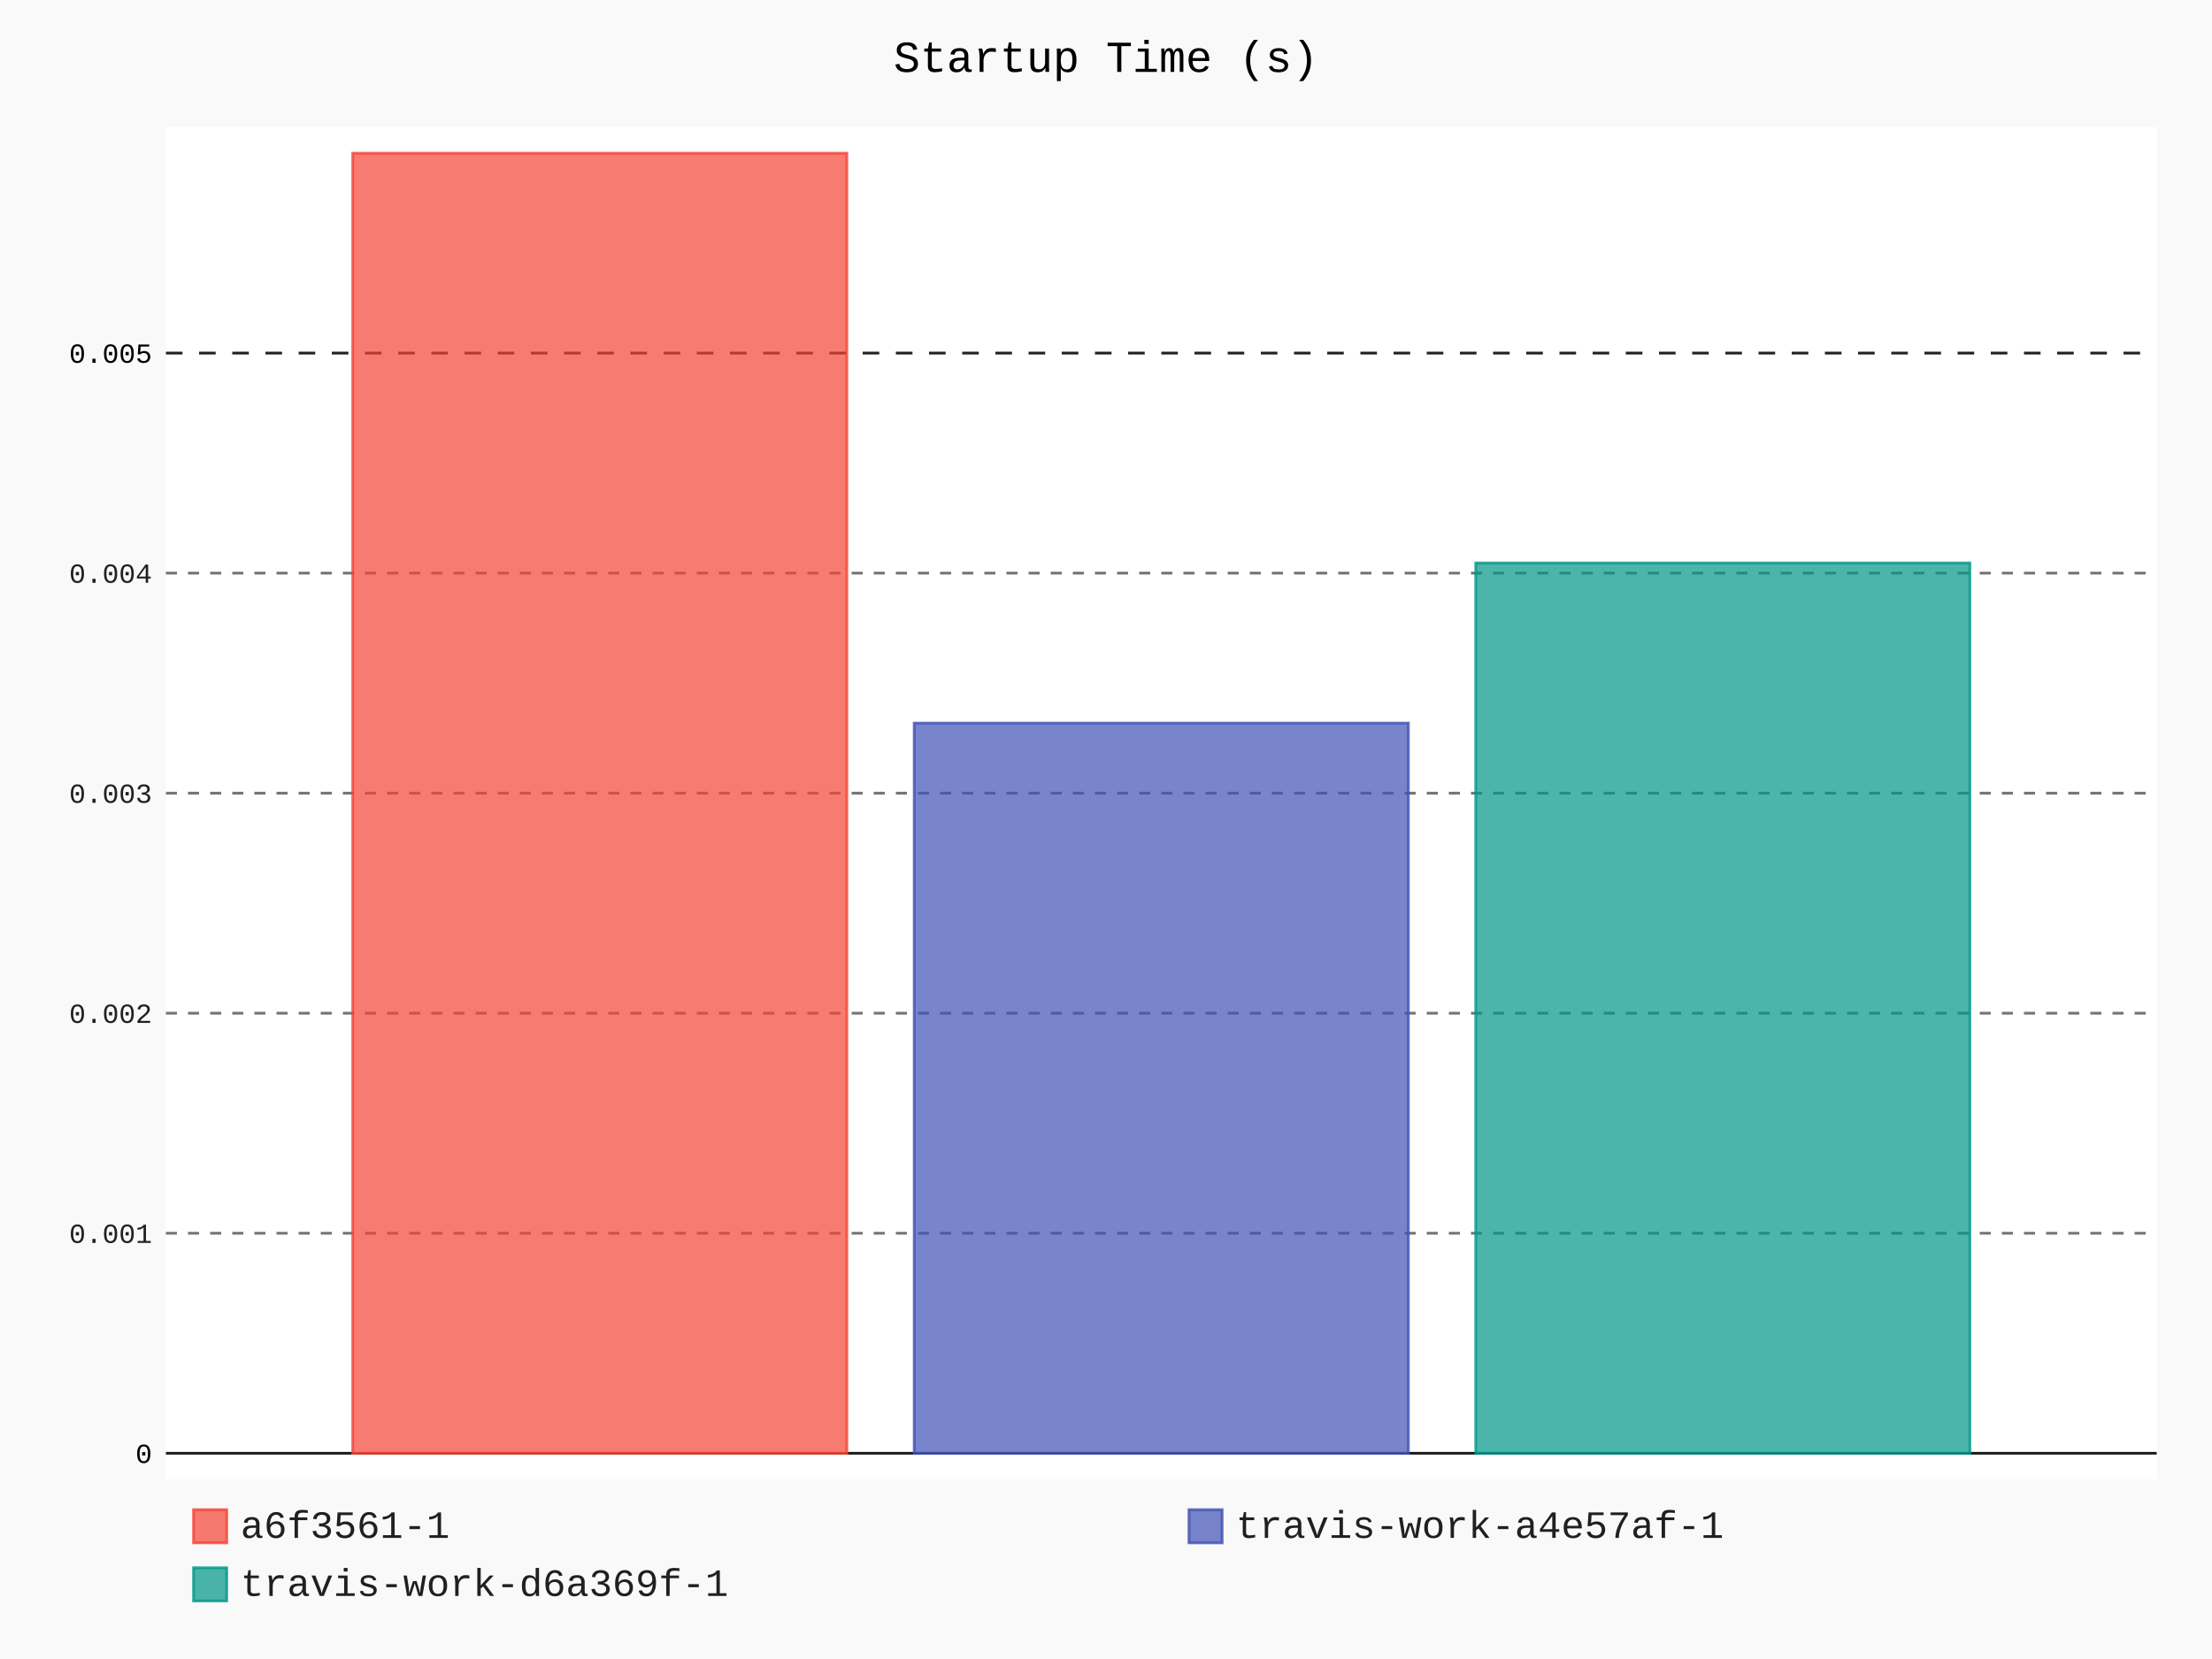
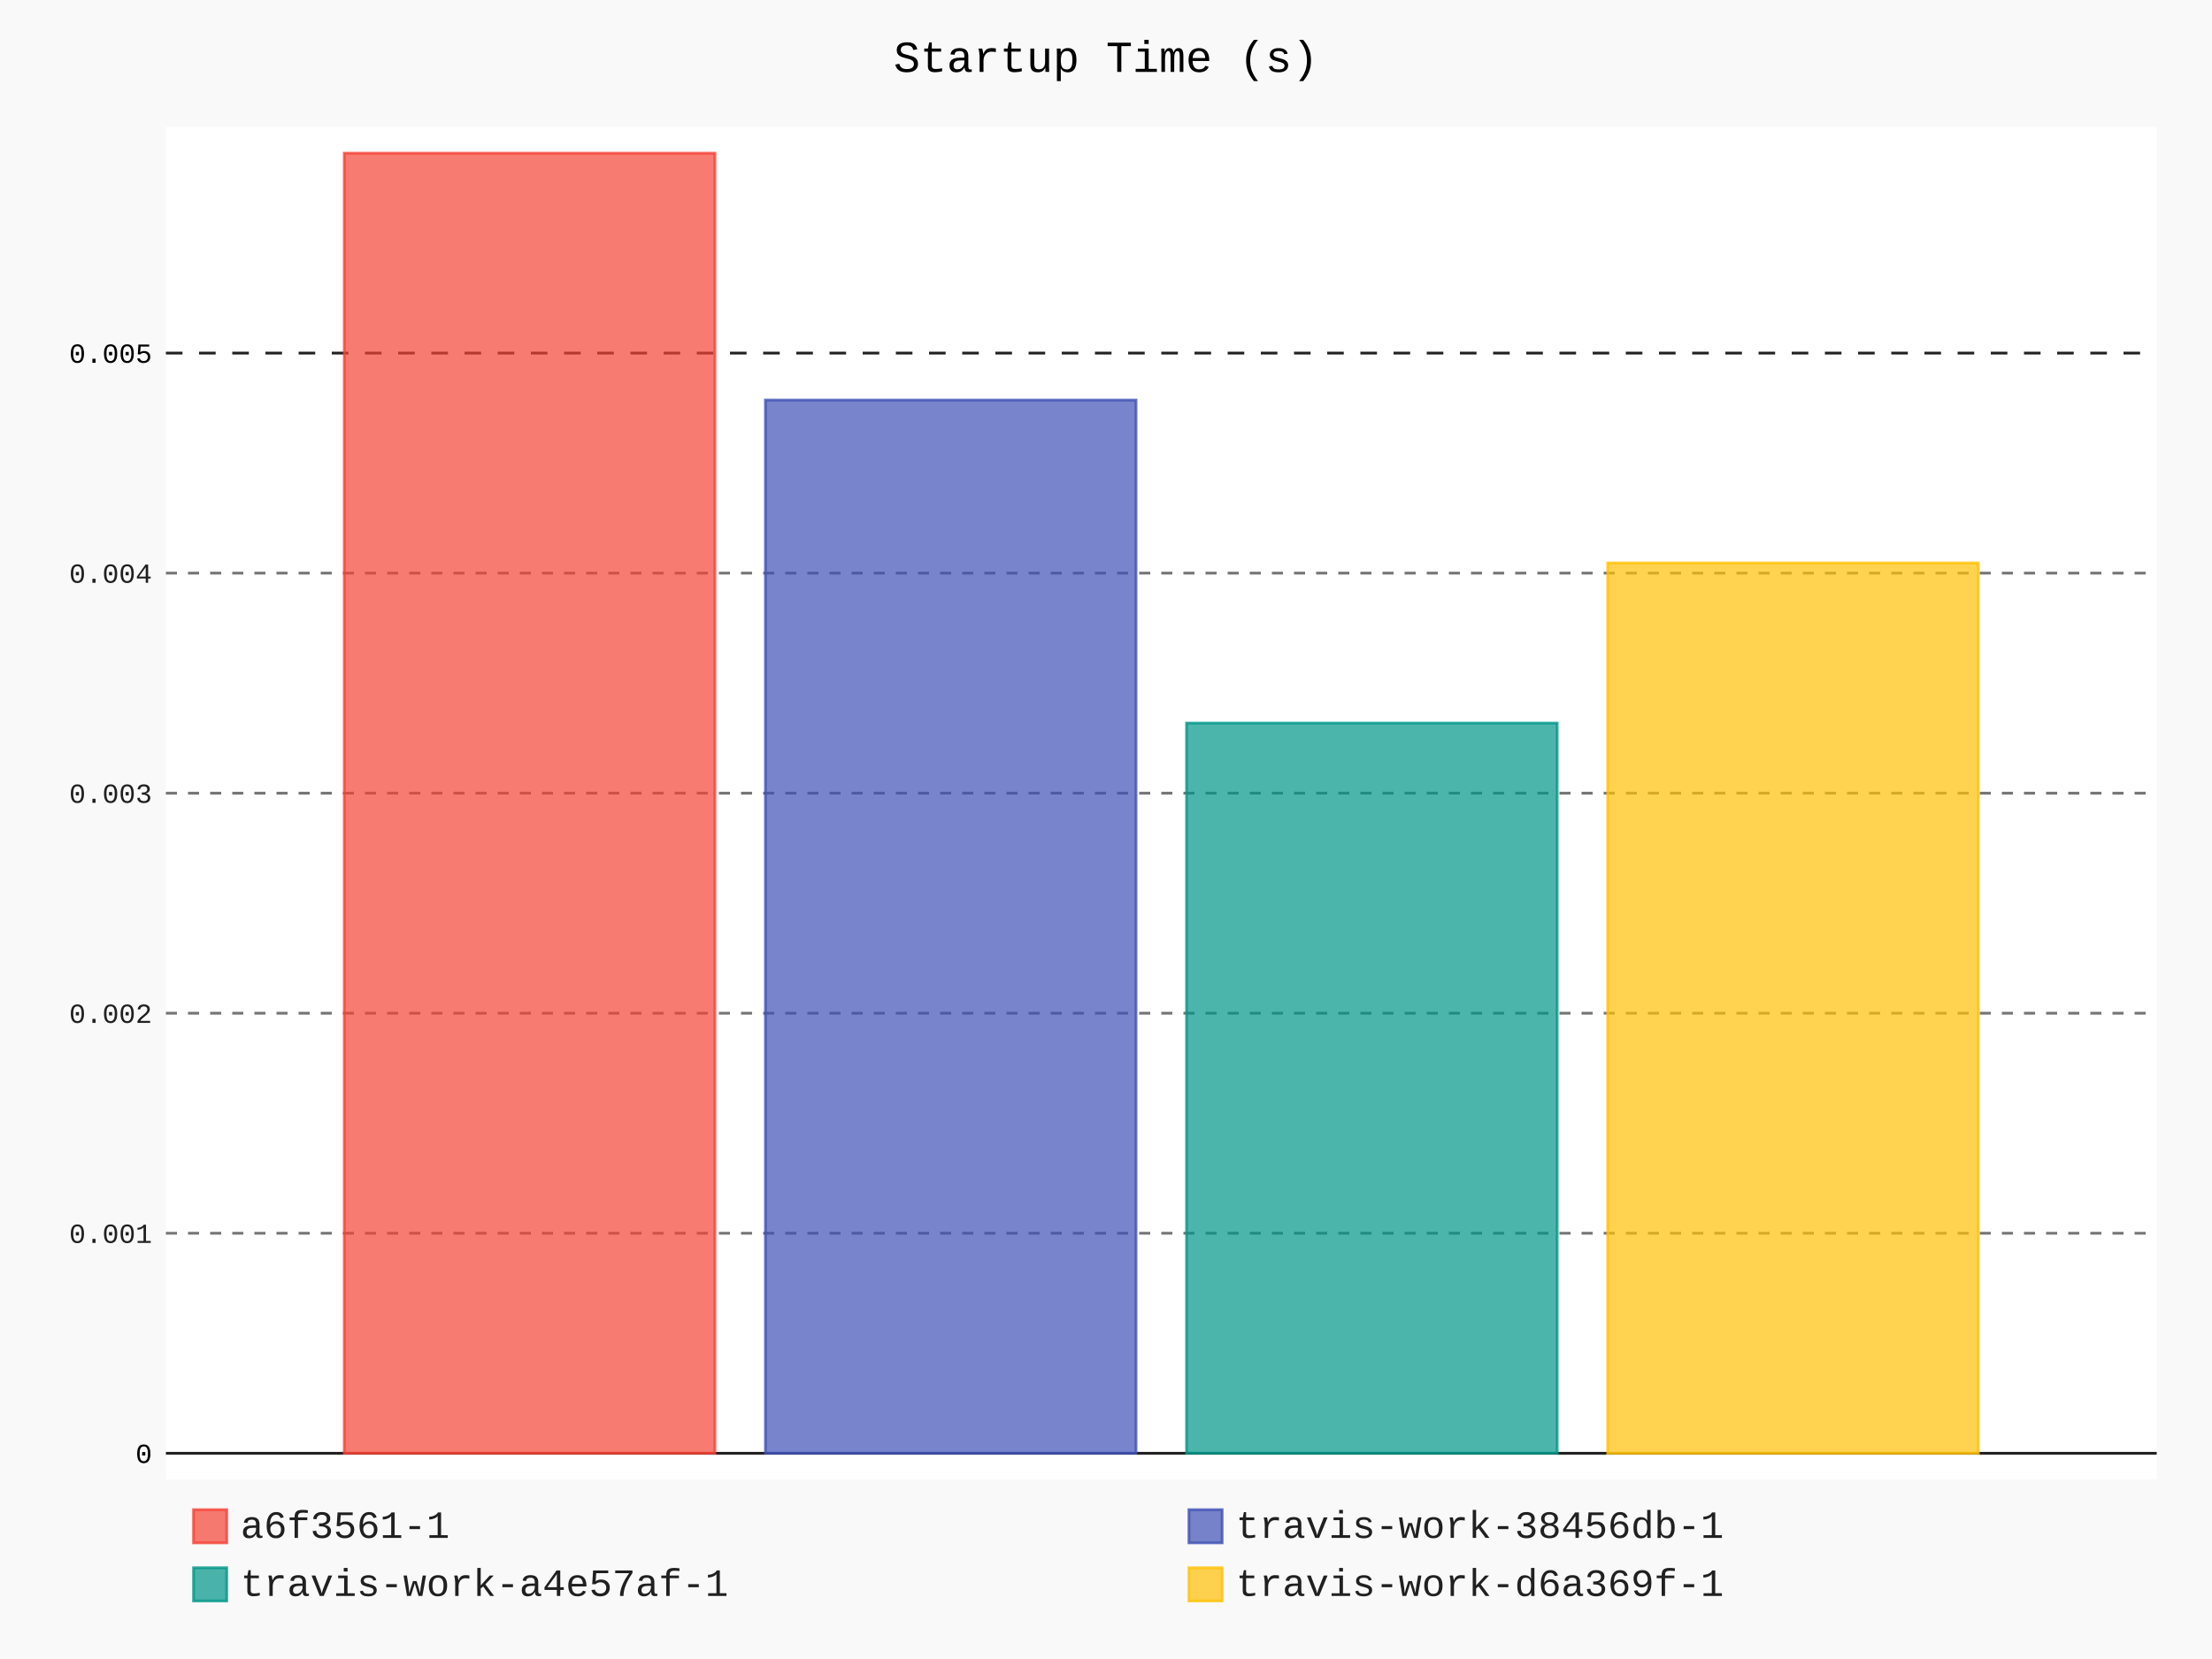
- <svg xmlns="http://www.w3.org/2000/svg" id="chart-0e824ce5-77ce-4c09-89ec-1e3a5fb5d874" class="pygal-chart" viewBox="0 0 800 600">
+ <svg xmlns="http://www.w3.org/2000/svg" id="chart-53f502a8-555d-41e3-94e4-1ca35ced50d1" class="pygal-chart" viewBox="0 0 800 600">
  <defs>
-     <style type="text/css">#chart-0e824ce5-77ce-4c09-89ec-1e3a5fb5d874{-webkit-user-select:none;-webkit-font-smoothing:antialiased;font-family:Consolas,"Liberation Mono",Menlo,Courier,monospace}#chart-0e824ce5-77ce-4c09-89ec-1e3a5fb5d874 .title{font-family:Consolas,"Liberation Mono",Menlo,Courier,monospace;font-size:16px}#chart-0e824ce5-77ce-4c09-89ec-1e3a5fb5d874 .legends .legend text{font-family:Consolas,"Liberation Mono",Menlo,Courier,monospace;font-size:14px}#chart-0e824ce5-77ce-4c09-89ec-1e3a5fb5d874 .axis text{font-family:Consolas,"Liberation Mono",Menlo,Courier,monospace;font-size:10px}#chart-0e824ce5-77ce-4c09-89ec-1e3a5fb5d874 .axis text.major{font-family:Consolas,"Liberation Mono",Menlo,Courier,monospace;font-size:10px}#chart-0e824ce5-77ce-4c09-89ec-1e3a5fb5d874 .text-overlay text.value{font-family:Consolas,"Liberation Mono",Menlo,Courier,monospace;font-size:16px}#chart-0e824ce5-77ce-4c09-89ec-1e3a5fb5d874 .text-overlay text.label{font-family:Consolas,"Liberation Mono",Menlo,Courier,monospace;font-size:10px}#chart-0e824ce5-77ce-4c09-89ec-1e3a5fb5d874 .tooltip{font-family:Consolas,"Liberation Mono",Menlo,Courier,monospace;font-size:14px}#chart-0e824ce5-77ce-4c09-89ec-1e3a5fb5d874 text.no_data{font-family:Consolas,"Liberation Mono",Menlo,Courier,monospace;font-size:64px}
- #chart-0e824ce5-77ce-4c09-89ec-1e3a5fb5d874{background-color:rgba(249,249,249,1)}#chart-0e824ce5-77ce-4c09-89ec-1e3a5fb5d874 path,#chart-0e824ce5-77ce-4c09-89ec-1e3a5fb5d874 line,#chart-0e824ce5-77ce-4c09-89ec-1e3a5fb5d874 rect,#chart-0e824ce5-77ce-4c09-89ec-1e3a5fb5d874 circle{-webkit-transition:150ms;-moz-transition:150ms;transition:150ms}#chart-0e824ce5-77ce-4c09-89ec-1e3a5fb5d874 .graph &gt; .background{fill:rgba(249,249,249,1)}#chart-0e824ce5-77ce-4c09-89ec-1e3a5fb5d874 .plot &gt; .background{fill:rgba(255,255,255,1)}#chart-0e824ce5-77ce-4c09-89ec-1e3a5fb5d874 .graph{fill:rgba(0,0,0,.87)}#chart-0e824ce5-77ce-4c09-89ec-1e3a5fb5d874 text.no_data{fill:rgba(0,0,0,1)}#chart-0e824ce5-77ce-4c09-89ec-1e3a5fb5d874 .title{fill:rgba(0,0,0,1)}#chart-0e824ce5-77ce-4c09-89ec-1e3a5fb5d874 .legends .legend text{fill:rgba(0,0,0,.87)}#chart-0e824ce5-77ce-4c09-89ec-1e3a5fb5d874 .legends .legend:hover text{fill:rgba(0,0,0,1)}#chart-0e824ce5-77ce-4c09-89ec-1e3a5fb5d874 .axis .line{stroke:rgba(0,0,0,1)}#chart-0e824ce5-77ce-4c09-89ec-1e3a5fb5d874 .axis .guide.line{stroke:rgba(0,0,0,.54)}#chart-0e824ce5-77ce-4c09-89ec-1e3a5fb5d874 .axis .major.line{stroke:rgba(0,0,0,.87)}#chart-0e824ce5-77ce-4c09-89ec-1e3a5fb5d874 .axis text.major{fill:rgba(0,0,0,1)}#chart-0e824ce5-77ce-4c09-89ec-1e3a5fb5d874 .axis.y .guides:hover .guide.line,#chart-0e824ce5-77ce-4c09-89ec-1e3a5fb5d874 .line-graph .axis.x .guides:hover .guide.line,#chart-0e824ce5-77ce-4c09-89ec-1e3a5fb5d874 .stackedline-graph .axis.x .guides:hover .guide.line,#chart-0e824ce5-77ce-4c09-89ec-1e3a5fb5d874 .xy-graph .axis.x .guides:hover .guide.line{stroke:rgba(0,0,0,1)}#chart-0e824ce5-77ce-4c09-89ec-1e3a5fb5d874 .axis .guides:hover text{fill:rgba(0,0,0,1)}#chart-0e824ce5-77ce-4c09-89ec-1e3a5fb5d874 .reactive{fill-opacity:.7;stroke-opacity:.8}#chart-0e824ce5-77ce-4c09-89ec-1e3a5fb5d874 .ci{stroke:rgba(0,0,0,.87)}#chart-0e824ce5-77ce-4c09-89ec-1e3a5fb5d874 .reactive.active,#chart-0e824ce5-77ce-4c09-89ec-1e3a5fb5d874 .active .reactive{fill-opacity:.8;stroke-opacity:.9;stroke-width:4}#chart-0e824ce5-77ce-4c09-89ec-1e3a5fb5d874 .ci .reactive.active{stroke-width:1.5}#chart-0e824ce5-77ce-4c09-89ec-1e3a5fb5d874 .series text{fill:rgba(0,0,0,1)}#chart-0e824ce5-77ce-4c09-89ec-1e3a5fb5d874 .tooltip rect{fill:rgba(255,255,255,1);stroke:rgba(0,0,0,1);-webkit-transition:opacity 150ms;-moz-transition:opacity 150ms;transition:opacity 150ms}#chart-0e824ce5-77ce-4c09-89ec-1e3a5fb5d874 .tooltip .label{fill:rgba(0,0,0,.87)}#chart-0e824ce5-77ce-4c09-89ec-1e3a5fb5d874 .tooltip .label{fill:rgba(0,0,0,.87)}#chart-0e824ce5-77ce-4c09-89ec-1e3a5fb5d874 .tooltip .legend{font-size:.8em;fill:rgba(0,0,0,.54)}#chart-0e824ce5-77ce-4c09-89ec-1e3a5fb5d874 .tooltip .x_label{font-size:.6em;fill:rgba(0,0,0,1)}#chart-0e824ce5-77ce-4c09-89ec-1e3a5fb5d874 .tooltip .xlink{font-size:.5em;text-decoration:underline}#chart-0e824ce5-77ce-4c09-89ec-1e3a5fb5d874 .tooltip .value{font-size:1.5em}#chart-0e824ce5-77ce-4c09-89ec-1e3a5fb5d874 .bound{font-size:.5em}#chart-0e824ce5-77ce-4c09-89ec-1e3a5fb5d874 .max-value{font-size:.75em;fill:rgba(0,0,0,.54)}#chart-0e824ce5-77ce-4c09-89ec-1e3a5fb5d874 .map-element{fill:rgba(255,255,255,1);stroke:rgba(0,0,0,.54) !important}#chart-0e824ce5-77ce-4c09-89ec-1e3a5fb5d874 .map-element .reactive{fill-opacity:inherit;stroke-opacity:inherit}#chart-0e824ce5-77ce-4c09-89ec-1e3a5fb5d874 .color-0,#chart-0e824ce5-77ce-4c09-89ec-1e3a5fb5d874 .color-0 a:visited{stroke:#F44336;fill:#F44336}#chart-0e824ce5-77ce-4c09-89ec-1e3a5fb5d874 .color-1,#chart-0e824ce5-77ce-4c09-89ec-1e3a5fb5d874 .color-1 a:visited{stroke:#3F51B5;fill:#3F51B5}#chart-0e824ce5-77ce-4c09-89ec-1e3a5fb5d874 .color-2,#chart-0e824ce5-77ce-4c09-89ec-1e3a5fb5d874 .color-2 a:visited{stroke:#009688;fill:#009688}#chart-0e824ce5-77ce-4c09-89ec-1e3a5fb5d874 .text-overlay .color-0 text{fill:black}#chart-0e824ce5-77ce-4c09-89ec-1e3a5fb5d874 .text-overlay .color-1 text{fill:black}#chart-0e824ce5-77ce-4c09-89ec-1e3a5fb5d874 .text-overlay .color-2 text{fill:black}
- #chart-0e824ce5-77ce-4c09-89ec-1e3a5fb5d874 text.no_data{text-anchor:middle}#chart-0e824ce5-77ce-4c09-89ec-1e3a5fb5d874 .guide.line{fill:none}#chart-0e824ce5-77ce-4c09-89ec-1e3a5fb5d874 .centered{text-anchor:middle}#chart-0e824ce5-77ce-4c09-89ec-1e3a5fb5d874 .title{text-anchor:middle}#chart-0e824ce5-77ce-4c09-89ec-1e3a5fb5d874 .legends .legend text{fill-opacity:1}#chart-0e824ce5-77ce-4c09-89ec-1e3a5fb5d874 .axis.x text{text-anchor:middle}#chart-0e824ce5-77ce-4c09-89ec-1e3a5fb5d874 .axis.x:not(.web) text[transform]{text-anchor:start}#chart-0e824ce5-77ce-4c09-89ec-1e3a5fb5d874 .axis.x:not(.web) text[transform].backwards{text-anchor:end}#chart-0e824ce5-77ce-4c09-89ec-1e3a5fb5d874 .axis.y text{text-anchor:end}#chart-0e824ce5-77ce-4c09-89ec-1e3a5fb5d874 .axis.y text[transform].backwards{text-anchor:start}#chart-0e824ce5-77ce-4c09-89ec-1e3a5fb5d874 .axis.y2 text{text-anchor:start}#chart-0e824ce5-77ce-4c09-89ec-1e3a5fb5d874 .axis.y2 text[transform].backwards{text-anchor:end}#chart-0e824ce5-77ce-4c09-89ec-1e3a5fb5d874 .axis .guide.line{stroke-dasharray:4,4}#chart-0e824ce5-77ce-4c09-89ec-1e3a5fb5d874 .axis .major.guide.line{stroke-dasharray:6,6}#chart-0e824ce5-77ce-4c09-89ec-1e3a5fb5d874 .horizontal .axis.y .guide.line,#chart-0e824ce5-77ce-4c09-89ec-1e3a5fb5d874 .horizontal .axis.y2 .guide.line,#chart-0e824ce5-77ce-4c09-89ec-1e3a5fb5d874 .vertical .axis.x .guide.line{opacity:0}#chart-0e824ce5-77ce-4c09-89ec-1e3a5fb5d874 .horizontal .axis.always_show .guide.line,#chart-0e824ce5-77ce-4c09-89ec-1e3a5fb5d874 .vertical .axis.always_show .guide.line{opacity:1 !important}#chart-0e824ce5-77ce-4c09-89ec-1e3a5fb5d874 .axis.y .guides:hover .guide.line,#chart-0e824ce5-77ce-4c09-89ec-1e3a5fb5d874 .axis.y2 .guides:hover .guide.line,#chart-0e824ce5-77ce-4c09-89ec-1e3a5fb5d874 .axis.x .guides:hover .guide.line{opacity:1}#chart-0e824ce5-77ce-4c09-89ec-1e3a5fb5d874 .axis .guides:hover text{opacity:1}#chart-0e824ce5-77ce-4c09-89ec-1e3a5fb5d874 .nofill{fill:none}#chart-0e824ce5-77ce-4c09-89ec-1e3a5fb5d874 .subtle-fill{fill-opacity:.2}#chart-0e824ce5-77ce-4c09-89ec-1e3a5fb5d874 .dot{stroke-width:1px;fill-opacity:1}#chart-0e824ce5-77ce-4c09-89ec-1e3a5fb5d874 .dot.active{stroke-width:5px}#chart-0e824ce5-77ce-4c09-89ec-1e3a5fb5d874 .dot.negative{fill:transparent}#chart-0e824ce5-77ce-4c09-89ec-1e3a5fb5d874 text,#chart-0e824ce5-77ce-4c09-89ec-1e3a5fb5d874 tspan{stroke:none !important}#chart-0e824ce5-77ce-4c09-89ec-1e3a5fb5d874 .series text.active{opacity:1}#chart-0e824ce5-77ce-4c09-89ec-1e3a5fb5d874 .tooltip rect{fill-opacity:.95;stroke-width:.5}#chart-0e824ce5-77ce-4c09-89ec-1e3a5fb5d874 .tooltip text{fill-opacity:1}#chart-0e824ce5-77ce-4c09-89ec-1e3a5fb5d874 .showable{visibility:hidden}#chart-0e824ce5-77ce-4c09-89ec-1e3a5fb5d874 .showable.shown{visibility:visible}#chart-0e824ce5-77ce-4c09-89ec-1e3a5fb5d874 .gauge-background{fill:rgba(229,229,229,1);stroke:none}#chart-0e824ce5-77ce-4c09-89ec-1e3a5fb5d874 .bg-lines{stroke:rgba(249,249,249,1);stroke-width:2px}</style>
+     <style type="text/css">#chart-53f502a8-555d-41e3-94e4-1ca35ced50d1{-webkit-user-select:none;-webkit-font-smoothing:antialiased;font-family:Consolas,"Liberation Mono",Menlo,Courier,monospace}#chart-53f502a8-555d-41e3-94e4-1ca35ced50d1 .title{font-family:Consolas,"Liberation Mono",Menlo,Courier,monospace;font-size:16px}#chart-53f502a8-555d-41e3-94e4-1ca35ced50d1 .legends .legend text{font-family:Consolas,"Liberation Mono",Menlo,Courier,monospace;font-size:14px}#chart-53f502a8-555d-41e3-94e4-1ca35ced50d1 .axis text{font-family:Consolas,"Liberation Mono",Menlo,Courier,monospace;font-size:10px}#chart-53f502a8-555d-41e3-94e4-1ca35ced50d1 .axis text.major{font-family:Consolas,"Liberation Mono",Menlo,Courier,monospace;font-size:10px}#chart-53f502a8-555d-41e3-94e4-1ca35ced50d1 .text-overlay text.value{font-family:Consolas,"Liberation Mono",Menlo,Courier,monospace;font-size:16px}#chart-53f502a8-555d-41e3-94e4-1ca35ced50d1 .text-overlay text.label{font-family:Consolas,"Liberation Mono",Menlo,Courier,monospace;font-size:10px}#chart-53f502a8-555d-41e3-94e4-1ca35ced50d1 .tooltip{font-family:Consolas,"Liberation Mono",Menlo,Courier,monospace;font-size:14px}#chart-53f502a8-555d-41e3-94e4-1ca35ced50d1 text.no_data{font-family:Consolas,"Liberation Mono",Menlo,Courier,monospace;font-size:64px}
+ #chart-53f502a8-555d-41e3-94e4-1ca35ced50d1{background-color:rgba(249,249,249,1)}#chart-53f502a8-555d-41e3-94e4-1ca35ced50d1 path,#chart-53f502a8-555d-41e3-94e4-1ca35ced50d1 line,#chart-53f502a8-555d-41e3-94e4-1ca35ced50d1 rect,#chart-53f502a8-555d-41e3-94e4-1ca35ced50d1 circle{-webkit-transition:150ms;-moz-transition:150ms;transition:150ms}#chart-53f502a8-555d-41e3-94e4-1ca35ced50d1 .graph &gt; .background{fill:rgba(249,249,249,1)}#chart-53f502a8-555d-41e3-94e4-1ca35ced50d1 .plot &gt; .background{fill:rgba(255,255,255,1)}#chart-53f502a8-555d-41e3-94e4-1ca35ced50d1 .graph{fill:rgba(0,0,0,.87)}#chart-53f502a8-555d-41e3-94e4-1ca35ced50d1 text.no_data{fill:rgba(0,0,0,1)}#chart-53f502a8-555d-41e3-94e4-1ca35ced50d1 .title{fill:rgba(0,0,0,1)}#chart-53f502a8-555d-41e3-94e4-1ca35ced50d1 .legends .legend text{fill:rgba(0,0,0,.87)}#chart-53f502a8-555d-41e3-94e4-1ca35ced50d1 .legends .legend:hover text{fill:rgba(0,0,0,1)}#chart-53f502a8-555d-41e3-94e4-1ca35ced50d1 .axis .line{stroke:rgba(0,0,0,1)}#chart-53f502a8-555d-41e3-94e4-1ca35ced50d1 .axis .guide.line{stroke:rgba(0,0,0,.54)}#chart-53f502a8-555d-41e3-94e4-1ca35ced50d1 .axis .major.line{stroke:rgba(0,0,0,.87)}#chart-53f502a8-555d-41e3-94e4-1ca35ced50d1 .axis text.major{fill:rgba(0,0,0,1)}#chart-53f502a8-555d-41e3-94e4-1ca35ced50d1 .axis.y .guides:hover .guide.line,#chart-53f502a8-555d-41e3-94e4-1ca35ced50d1 .line-graph .axis.x .guides:hover .guide.line,#chart-53f502a8-555d-41e3-94e4-1ca35ced50d1 .stackedline-graph .axis.x .guides:hover .guide.line,#chart-53f502a8-555d-41e3-94e4-1ca35ced50d1 .xy-graph .axis.x .guides:hover .guide.line{stroke:rgba(0,0,0,1)}#chart-53f502a8-555d-41e3-94e4-1ca35ced50d1 .axis .guides:hover text{fill:rgba(0,0,0,1)}#chart-53f502a8-555d-41e3-94e4-1ca35ced50d1 .reactive{fill-opacity:.7;stroke-opacity:.8}#chart-53f502a8-555d-41e3-94e4-1ca35ced50d1 .ci{stroke:rgba(0,0,0,.87)}#chart-53f502a8-555d-41e3-94e4-1ca35ced50d1 .reactive.active,#chart-53f502a8-555d-41e3-94e4-1ca35ced50d1 .active .reactive{fill-opacity:.8;stroke-opacity:.9;stroke-width:4}#chart-53f502a8-555d-41e3-94e4-1ca35ced50d1 .ci .reactive.active{stroke-width:1.5}#chart-53f502a8-555d-41e3-94e4-1ca35ced50d1 .series text{fill:rgba(0,0,0,1)}#chart-53f502a8-555d-41e3-94e4-1ca35ced50d1 .tooltip rect{fill:rgba(255,255,255,1);stroke:rgba(0,0,0,1);-webkit-transition:opacity 150ms;-moz-transition:opacity 150ms;transition:opacity 150ms}#chart-53f502a8-555d-41e3-94e4-1ca35ced50d1 .tooltip .label{fill:rgba(0,0,0,.87)}#chart-53f502a8-555d-41e3-94e4-1ca35ced50d1 .tooltip .label{fill:rgba(0,0,0,.87)}#chart-53f502a8-555d-41e3-94e4-1ca35ced50d1 .tooltip .legend{font-size:.8em;fill:rgba(0,0,0,.54)}#chart-53f502a8-555d-41e3-94e4-1ca35ced50d1 .tooltip .x_label{font-size:.6em;fill:rgba(0,0,0,1)}#chart-53f502a8-555d-41e3-94e4-1ca35ced50d1 .tooltip .xlink{font-size:.5em;text-decoration:underline}#chart-53f502a8-555d-41e3-94e4-1ca35ced50d1 .tooltip .value{font-size:1.5em}#chart-53f502a8-555d-41e3-94e4-1ca35ced50d1 .bound{font-size:.5em}#chart-53f502a8-555d-41e3-94e4-1ca35ced50d1 .max-value{font-size:.75em;fill:rgba(0,0,0,.54)}#chart-53f502a8-555d-41e3-94e4-1ca35ced50d1 .map-element{fill:rgba(255,255,255,1);stroke:rgba(0,0,0,.54) !important}#chart-53f502a8-555d-41e3-94e4-1ca35ced50d1 .map-element .reactive{fill-opacity:inherit;stroke-opacity:inherit}#chart-53f502a8-555d-41e3-94e4-1ca35ced50d1 .color-0,#chart-53f502a8-555d-41e3-94e4-1ca35ced50d1 .color-0 a:visited{stroke:#F44336;fill:#F44336}#chart-53f502a8-555d-41e3-94e4-1ca35ced50d1 .color-1,#chart-53f502a8-555d-41e3-94e4-1ca35ced50d1 .color-1 a:visited{stroke:#3F51B5;fill:#3F51B5}#chart-53f502a8-555d-41e3-94e4-1ca35ced50d1 .color-2,#chart-53f502a8-555d-41e3-94e4-1ca35ced50d1 .color-2 a:visited{stroke:#009688;fill:#009688}#chart-53f502a8-555d-41e3-94e4-1ca35ced50d1 .color-3,#chart-53f502a8-555d-41e3-94e4-1ca35ced50d1 .color-3 a:visited{stroke:#FFC107;fill:#FFC107}#chart-53f502a8-555d-41e3-94e4-1ca35ced50d1 .text-overlay .color-0 text{fill:black}#chart-53f502a8-555d-41e3-94e4-1ca35ced50d1 .text-overlay .color-1 text{fill:black}#chart-53f502a8-555d-41e3-94e4-1ca35ced50d1 .text-overlay .color-2 text{fill:black}#chart-53f502a8-555d-41e3-94e4-1ca35ced50d1 .text-overlay .color-3 text{fill:black}
+ #chart-53f502a8-555d-41e3-94e4-1ca35ced50d1 text.no_data{text-anchor:middle}#chart-53f502a8-555d-41e3-94e4-1ca35ced50d1 .guide.line{fill:none}#chart-53f502a8-555d-41e3-94e4-1ca35ced50d1 .centered{text-anchor:middle}#chart-53f502a8-555d-41e3-94e4-1ca35ced50d1 .title{text-anchor:middle}#chart-53f502a8-555d-41e3-94e4-1ca35ced50d1 .legends .legend text{fill-opacity:1}#chart-53f502a8-555d-41e3-94e4-1ca35ced50d1 .axis.x text{text-anchor:middle}#chart-53f502a8-555d-41e3-94e4-1ca35ced50d1 .axis.x:not(.web) text[transform]{text-anchor:start}#chart-53f502a8-555d-41e3-94e4-1ca35ced50d1 .axis.x:not(.web) text[transform].backwards{text-anchor:end}#chart-53f502a8-555d-41e3-94e4-1ca35ced50d1 .axis.y text{text-anchor:end}#chart-53f502a8-555d-41e3-94e4-1ca35ced50d1 .axis.y text[transform].backwards{text-anchor:start}#chart-53f502a8-555d-41e3-94e4-1ca35ced50d1 .axis.y2 text{text-anchor:start}#chart-53f502a8-555d-41e3-94e4-1ca35ced50d1 .axis.y2 text[transform].backwards{text-anchor:end}#chart-53f502a8-555d-41e3-94e4-1ca35ced50d1 .axis .guide.line{stroke-dasharray:4,4}#chart-53f502a8-555d-41e3-94e4-1ca35ced50d1 .axis .major.guide.line{stroke-dasharray:6,6}#chart-53f502a8-555d-41e3-94e4-1ca35ced50d1 .horizontal .axis.y .guide.line,#chart-53f502a8-555d-41e3-94e4-1ca35ced50d1 .horizontal .axis.y2 .guide.line,#chart-53f502a8-555d-41e3-94e4-1ca35ced50d1 .vertical .axis.x .guide.line{opacity:0}#chart-53f502a8-555d-41e3-94e4-1ca35ced50d1 .horizontal .axis.always_show .guide.line,#chart-53f502a8-555d-41e3-94e4-1ca35ced50d1 .vertical .axis.always_show .guide.line{opacity:1 !important}#chart-53f502a8-555d-41e3-94e4-1ca35ced50d1 .axis.y .guides:hover .guide.line,#chart-53f502a8-555d-41e3-94e4-1ca35ced50d1 .axis.y2 .guides:hover .guide.line,#chart-53f502a8-555d-41e3-94e4-1ca35ced50d1 .axis.x .guides:hover .guide.line{opacity:1}#chart-53f502a8-555d-41e3-94e4-1ca35ced50d1 .axis .guides:hover text{opacity:1}#chart-53f502a8-555d-41e3-94e4-1ca35ced50d1 .nofill{fill:none}#chart-53f502a8-555d-41e3-94e4-1ca35ced50d1 .subtle-fill{fill-opacity:.2}#chart-53f502a8-555d-41e3-94e4-1ca35ced50d1 .dot{stroke-width:1px;fill-opacity:1}#chart-53f502a8-555d-41e3-94e4-1ca35ced50d1 .dot.active{stroke-width:5px}#chart-53f502a8-555d-41e3-94e4-1ca35ced50d1 .dot.negative{fill:transparent}#chart-53f502a8-555d-41e3-94e4-1ca35ced50d1 text,#chart-53f502a8-555d-41e3-94e4-1ca35ced50d1 tspan{stroke:none !important}#chart-53f502a8-555d-41e3-94e4-1ca35ced50d1 .series text.active{opacity:1}#chart-53f502a8-555d-41e3-94e4-1ca35ced50d1 .tooltip rect{fill-opacity:.95;stroke-width:.5}#chart-53f502a8-555d-41e3-94e4-1ca35ced50d1 .tooltip text{fill-opacity:1}#chart-53f502a8-555d-41e3-94e4-1ca35ced50d1 .showable{visibility:hidden}#chart-53f502a8-555d-41e3-94e4-1ca35ced50d1 .showable.shown{visibility:visible}#chart-53f502a8-555d-41e3-94e4-1ca35ced50d1 .gauge-background{fill:rgba(229,229,229,1);stroke:none}#chart-53f502a8-555d-41e3-94e4-1ca35ced50d1 .bg-lines{stroke:rgba(249,249,249,1);stroke-width:2px}</style>
  </defs>
  <g class="graph bar-graph vertical">
    <rect x="0" y="0" width="800" height="600" class="background" />
    <g transform="translate(60, 46)" class="plot">
      <rect x="0" y="0" width="720.0" height="489.0" class="background" />
      <g class="axis y always_show">
        <g class="guides">
          <path d="M0 479.596 h720" class="axis major line" />
          <text x="-5" y="483.096" class="major">0</text>
        </g>
        <g class="guides">
          <path d="M0 400.017 h720" class="guide line" />
          <text x="-5" y="403.517" class="">0.001</text>
        </g>
        <g class="guides">
          <path d="M0 320.437 h720" class="guide line" />
          <text x="-5" y="323.937" class="">0.002</text>
        </g>
        <g class="guides">
          <path d="M0 240.858 h720" class="guide line" />
          <text x="-5" y="244.358" class="">0.003</text>
        </g>
        <g class="guides">
          <path d="M0 161.278 h720" class="guide line" />
          <text x="-5" y="164.778" class="">0.004</text>
        </g>
        <g class="guides">
          <path d="M0 81.699 h720" class="major guide line" />
          <text x="-5" y="85.199" class="major">0.005</text>
        </g>
      </g>
      <g class="series serie-0 color-0">
        <g class="bars">
          <g class="bar">
-             <rect x="67.569" y="9.404" rx="0" ry="0" width="178.708" height="470.192" class="rect reactive tooltip-trigger" />
+             <rect x="64.523" y="9.404" rx="0" ry="0" width="134.031" height="470.192" class="rect reactive tooltip-trigger" />
          </g>
        </g>
      </g>
      <g class="series serie-1 color-1">
        <g class="bars">
          <g class="bar">
-             <rect x="270.646" y="215.517" rx="0" ry="0" width="178.708" height="264.079" class="rect reactive tooltip-trigger" />
+             <rect x="216.831" y="98.692" rx="0" ry="0" width="134.031" height="380.904" class="rect reactive tooltip-trigger" />
          </g>
        </g>
      </g>
      <g class="series serie-2 color-2">
        <g class="bars">
          <g class="bar">
-             <rect x="473.723" y="157.604" rx="0" ry="0" width="178.708" height="321.992" class="rect reactive tooltip-trigger" />
+             <rect x="369.138" y="215.517" rx="0" ry="0" width="134.031" height="264.079" class="rect reactive tooltip-trigger" />
+           </g>
+         </g>
+       </g>
+       <g class="series serie-3 color-3">
+         <g class="bars">
+           <g class="bar">
+             <rect x="521.446" y="157.604" rx="0" ry="0" width="134.031" height="321.992" class="rect reactive tooltip-trigger" />
          </g>
        </g>
      </g>
    </g>
    <g class="titles">
      <text x="400.0" y="26" class="title plot_title">Startup Time (s)</text>
    </g>
    <g transform="translate(60, 46)" class="plot overlay">
      <g class="series serie-0 color-0" />
      <g class="series serie-1 color-1" />
      <g class="series serie-2 color-2" />
+       <g class="series serie-3 color-3" />
    </g>
    <g transform="translate(60, 46)" class="plot text-overlay">
      <g class="series serie-0 color-0" />
      <g class="series serie-1 color-1" />
      <g class="series serie-2 color-2" />
+       <g class="series serie-3 color-3" />
    </g>
    <g transform="translate(60, 46)" class="plot tooltip-overlay">
      <g transform="translate(0 0)" style="opacity: 0" class="tooltip">
        <rect rx="0" ry="0" width="0" height="0" class="tooltip-box" />
        <g class="text" />
      </g>
    </g>
    <g transform="translate(70, 545)" class="legends">
      <g id="activate-serie-0" class="legend reactive activate-serie">
        <rect x="0.0" y="1.0" width="12" height="12" class="color-0 reactive" />
        <text x="17.0" y="11.2">a6f3561-1</text>
      </g>
      <g id="activate-serie-1" class="legend reactive activate-serie">
        <rect x="360.0" y="1.0" width="12" height="12" class="color-1 reactive" />
-         <text x="377.0" y="11.2">travis-work-a4e57af-1</text>
+         <text x="377.0" y="11.2">travis-work-38456db-1</text>
      </g>
      <g id="activate-serie-2" class="legend reactive activate-serie">
        <rect x="0.0" y="22.0" width="12" height="12" class="color-2 reactive" />
-         <text x="17.0" y="32.2">travis-work-d6a369f-1</text>
+         <text x="17.0" y="32.2">travis-work-a4e57af-1</text>
+       </g>
+       <g id="activate-serie-3" class="legend reactive activate-serie">
+         <rect x="360.0" y="22.0" width="12" height="12" class="color-3 reactive" />
+         <text x="377.0" y="32.2">travis-work-d6a369f-1</text>
      </g>
    </g>
  </g>
</svg>
